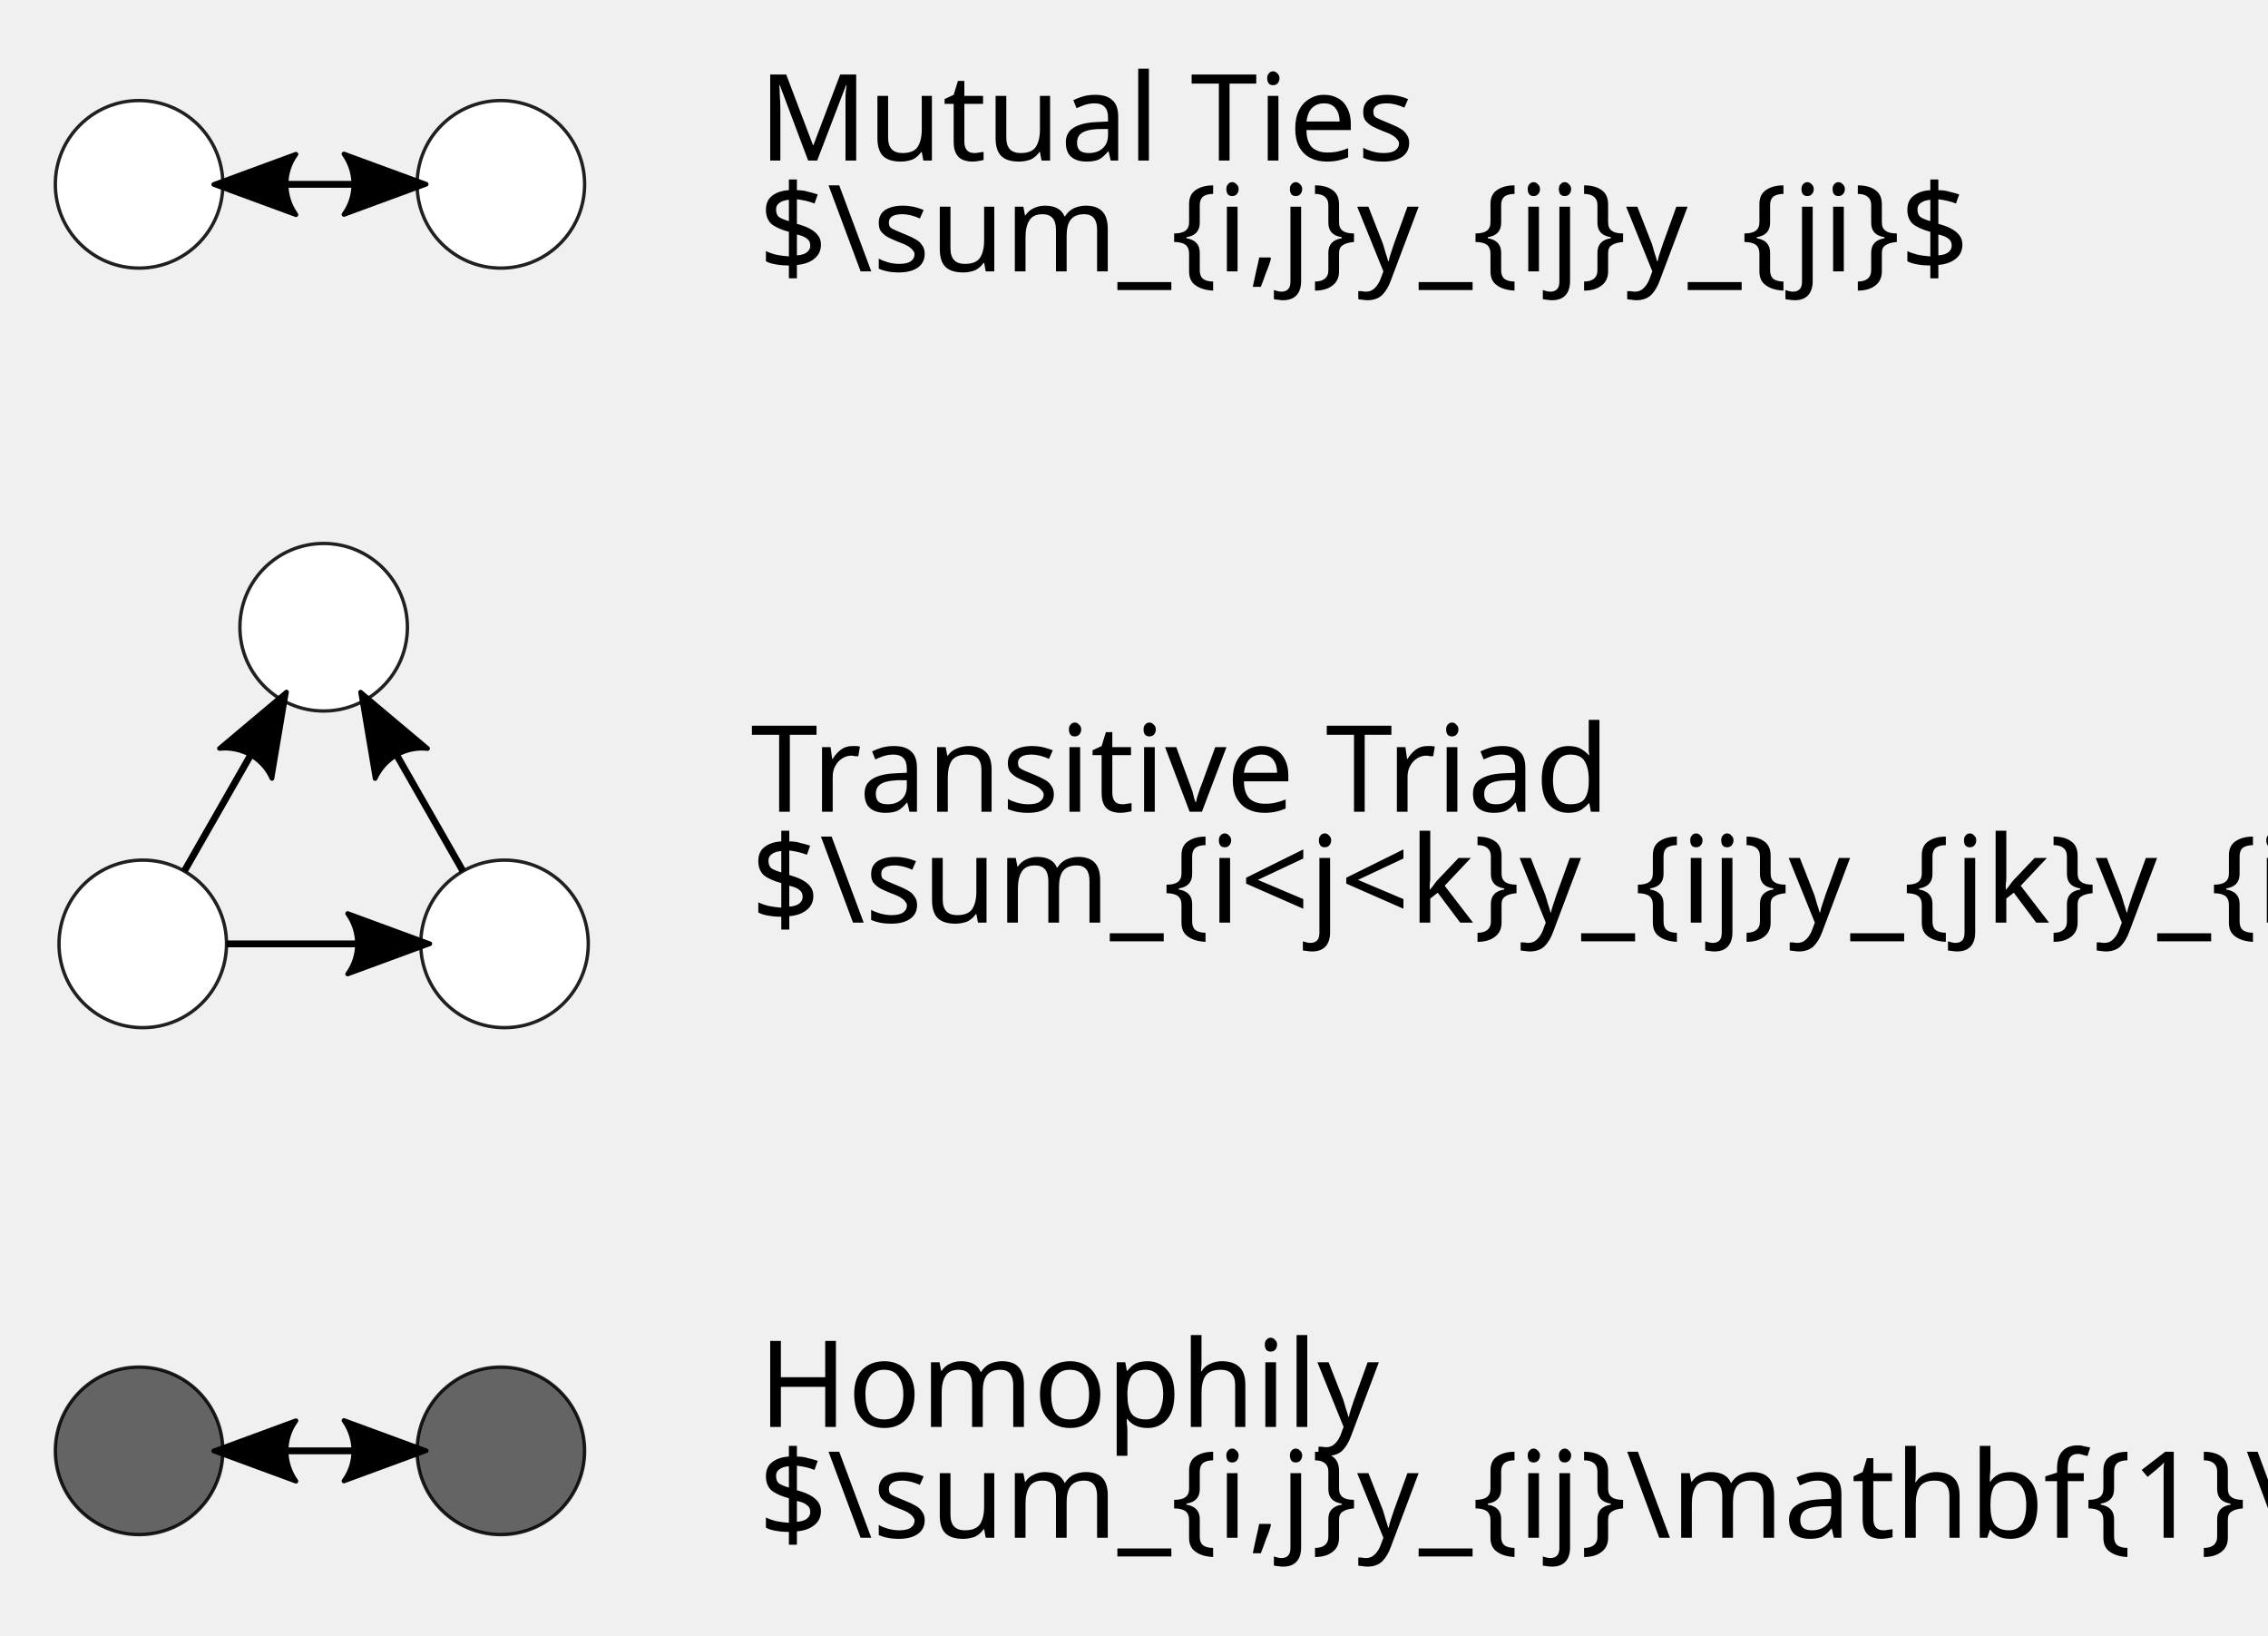
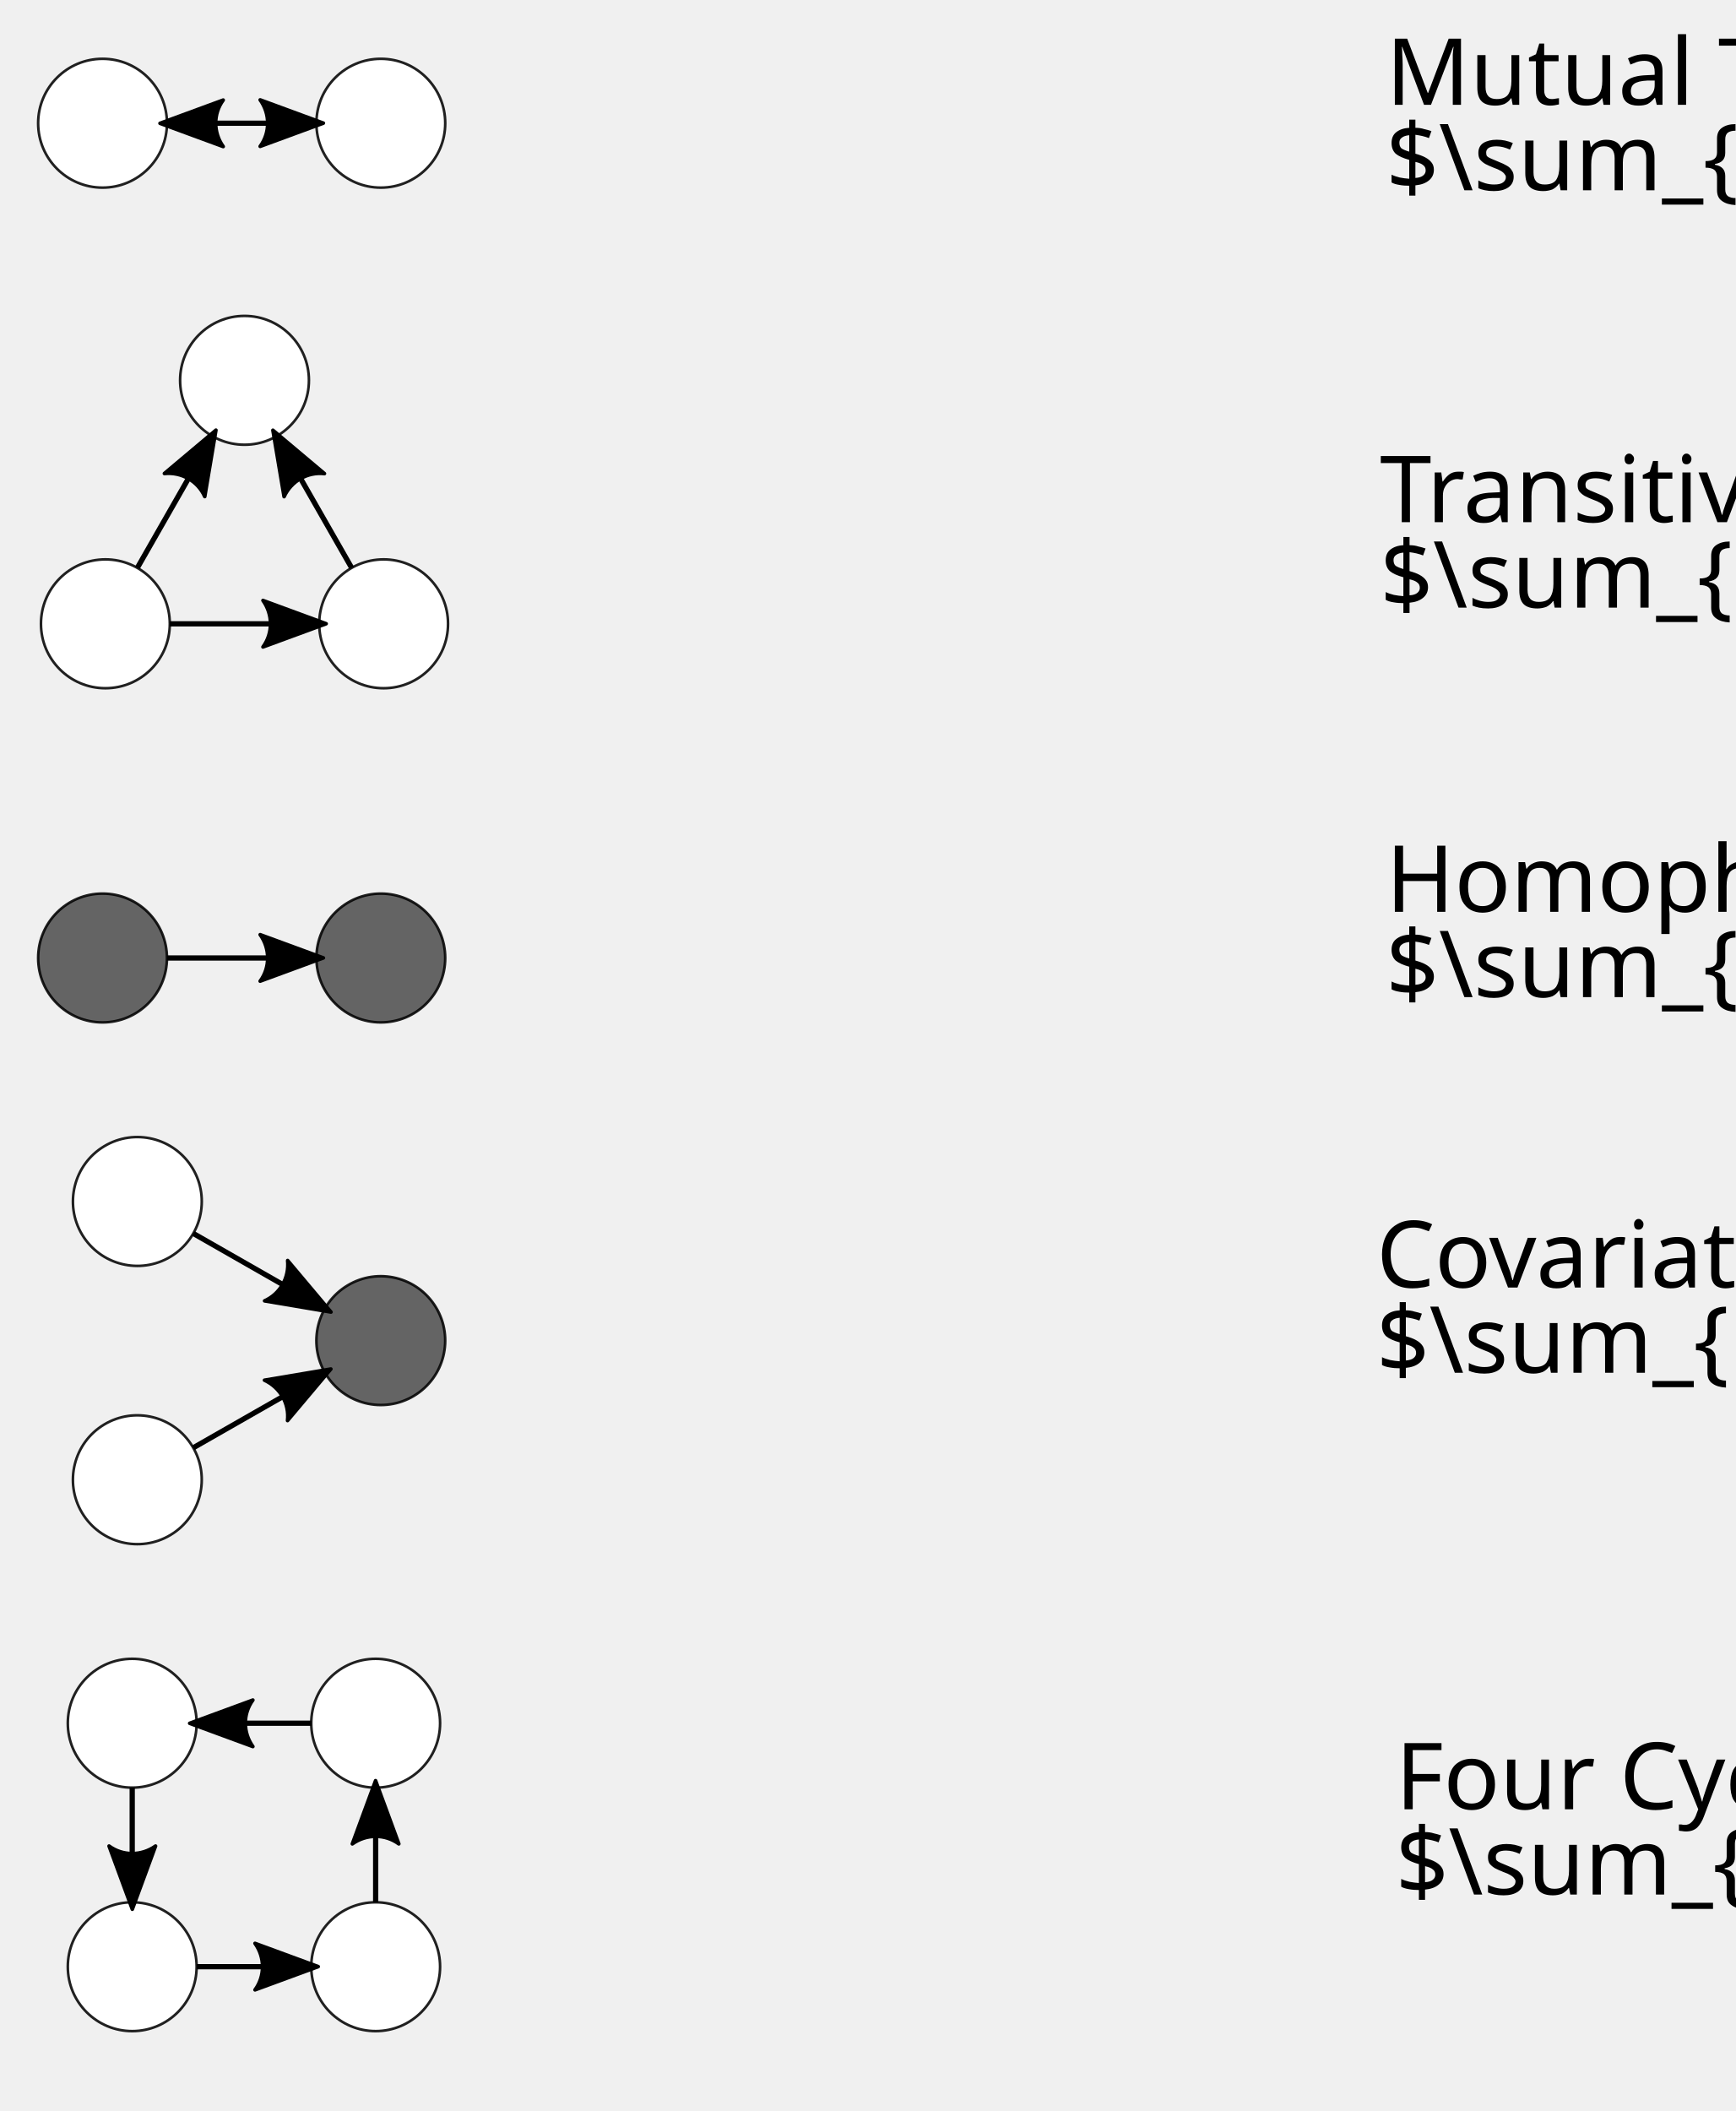
- <svg xmlns="http://www.w3.org/2000/svg" width="66.346mm" height="47.825mm" viewBox="0 0 66.346 47.825" version="1.1" id="svg5548">
+ <svg xmlns="http://www.w3.org/2000/svg" width="66.011mm" height="80.29mm" viewBox="0 0 66.011 80.29" version="1.1" id="svg5548">
  <defs id="defs5542">
+     <marker style="overflow:visible" id="marker1423" refX="0" refY="0" orient="auto">
+       <path transform="matrix(-1.1,0,0,-1.1,-1.1,0)" d="M 8.719,4.034 -2.207,0.016 8.719,-4.002 c -1.745,2.372 -1.735,5.617 -6e-7,8.035 z" style="fill:#000000;fill-opacity:1;fill-rule:evenodd;stroke:#000000;stroke-width:0.625;stroke-linejoin:round;stroke-opacity:1" id="path1421" />
+     </marker>
+     <marker style="overflow:visible" id="marker1305" refX="0" refY="0" orient="auto">
+       <path transform="matrix(-1.1,0,0,-1.1,-1.1,0)" d="M 8.719,4.034 -2.207,0.016 8.719,-4.002 c -1.745,2.372 -1.735,5.617 -6e-7,8.035 z" style="fill:#000000;fill-opacity:1;fill-rule:evenodd;stroke:#000000;stroke-width:0.625;stroke-linejoin:round;stroke-opacity:1" id="path1303" />
+     </marker>
+     <marker style="overflow:visible" id="marker1193" refX="0" refY="0" orient="auto">
+       <path transform="matrix(1.1,0,0,1.1,1.1,0)" d="M 8.719,4.034 -2.207,0.016 8.719,-4.002 c -1.745,2.372 -1.735,5.617 -6e-7,8.035 z" style="fill:#000000;fill-opacity:1;fill-rule:evenodd;stroke:#000000;stroke-width:0.625;stroke-linejoin:round;stroke-opacity:1" id="path1191" />
+     </marker>
+     <marker style="overflow:visible" id="marker1069" refX="0" refY="0" orient="auto">
+       <path transform="matrix(1.1,0,0,1.1,1.1,0)" d="M 8.719,4.034 -2.207,0.016 8.719,-4.002 c -1.745,2.372 -1.735,5.617 -6e-7,8.035 z" style="fill:#000000;fill-opacity:1;fill-rule:evenodd;stroke:#000000;stroke-width:0.625;stroke-linejoin:round;stroke-opacity:1" id="path1067" />
+     </marker>
    <marker orient="auto" refY="0" refX="0" id="marker8082" style="overflow:visible">
      <path id="path8080" style="fill:#000000;fill-opacity:1;fill-rule:evenodd;stroke:#000000;stroke-width:0.625;stroke-linejoin:round;stroke-opacity:1" d="M 8.719,4.034 -2.207,0.016 8.719,-4.002 c -1.745,2.372 -1.735,5.617 -6e-7,8.035 z" transform="matrix(-1.1,0,0,-1.1,-1.1,0)" />
    </marker>
    <marker style="overflow:visible" id="marker7938" refX="0" refY="0" orient="auto">
      <path transform="matrix(-1.1,0,0,-1.1,-1.1,0)" d="M 8.719,4.034 -2.207,0.016 8.719,-4.002 c -1.745,2.372 -1.735,5.617 -6e-7,8.035 z" style="fill:#000000;fill-opacity:1;fill-rule:evenodd;stroke:#000000;stroke-width:0.625;stroke-linejoin:round;stroke-opacity:1" id="path7936" />
    </marker>
    <marker orient="auto" refY="0" refX="0" id="marker7758" style="overflow:visible">
      <path id="path7756" style="fill:#000000;fill-opacity:1;fill-rule:evenodd;stroke:#000000;stroke-width:0.625;stroke-linejoin:round;stroke-opacity:1" d="M 8.719,4.034 -2.207,0.016 8.719,-4.002 c -1.745,2.372 -1.735,5.617 -6e-7,8.035 z" transform="matrix(1.1,0,0,1.1,1.1,0)" />
    </marker>
    <marker style="overflow:visible" id="marker7042" refX="0" refY="0" orient="auto">
      <path transform="matrix(1.1,0,0,1.1,1.1,0)" d="M 8.719,4.034 -2.207,0.016 8.719,-4.002 c -1.745,2.372 -1.735,5.617 -6e-7,8.035 z" style="fill:#000000;fill-opacity:1;fill-rule:evenodd;stroke:#000000;stroke-width:0.625;stroke-linejoin:round;stroke-opacity:1" id="path7040" />
    </marker>
    <marker orient="auto" refY="0" refX="0" id="Arrow2Lstart-3" style="overflow:visible">
      <path id="path6165-7" style="fill:#000000;fill-opacity:1;fill-rule:evenodd;stroke:#000000;stroke-width:0.625;stroke-linejoin:round;stroke-opacity:1" d="M 8.719,4.034 -2.207,0.016 8.719,-4.002 c -1.745,2.372 -1.735,5.617 -6e-7,8.035 z" transform="matrix(1.1,0,0,1.1,1.1,0)" />
    </marker>
    <marker orient="auto" refY="0" refX="0" id="Arrow2Lend-8" style="overflow:visible">
      <path id="path6168-8" style="fill:#000000;fill-opacity:1;fill-rule:evenodd;stroke:#000000;stroke-width:0.625;stroke-linejoin:round;stroke-opacity:1" d="M 8.719,4.034 -2.207,0.016 8.719,-4.002 c -1.745,2.372 -1.735,5.617 -6e-7,8.035 z" transform="matrix(-1.1,0,0,-1.1,-1.1,0)" />
    </marker>
    <marker style="overflow:visible" id="marker7042-6" refX="0" refY="0" orient="auto">
      <path transform="matrix(1.1,0,0,1.1,1.1,0)" d="M 8.719,4.034 -2.207,0.016 8.719,-4.002 c -1.745,2.372 -1.735,5.617 -6e-7,8.035 z" style="fill:#000000;fill-opacity:1;fill-rule:evenodd;stroke:#000000;stroke-width:0.625;stroke-linejoin:round;stroke-opacity:1" id="path7040-7" />
    </marker>
    <marker orient="auto" refY="0" refX="0" id="Arrow2Lend-8-6" style="overflow:visible">
      <path id="path6168-8-0" style="fill:#000000;fill-opacity:1;fill-rule:evenodd;stroke:#000000;stroke-width:0.625;stroke-linejoin:round;stroke-opacity:1" d="M 8.719,4.034 -2.207,0.016 8.719,-4.002 c -1.745,2.372 -1.735,5.617 -6e-7,8.035 z" transform="matrix(-1.1,0,0,-1.1,-1.1,0)" />
    </marker>
-     <marker style="overflow:visible" id="marker7042-8" refX="0" refY="0" orient="auto">
-       <path transform="matrix(1.1,0,0,1.1,1.1,0)" d="M 8.719,4.034 -2.207,0.016 8.719,-4.002 c -1.745,2.372 -1.735,5.617 -6e-7,8.035 z" style="fill:#000000;fill-opacity:1;fill-rule:evenodd;stroke:#000000;stroke-width:0.625;stroke-linejoin:round;stroke-opacity:1" id="path7040-3" />
-     </marker>
    <marker orient="auto" refY="0" refX="0" id="Arrow2Lend-8-7" style="overflow:visible">
      <path id="path6168-8-9" style="fill:#000000;fill-opacity:1;fill-rule:evenodd;stroke:#000000;stroke-width:0.625;stroke-linejoin:round;stroke-opacity:1" d="M 8.719,4.034 -2.207,0.016 8.719,-4.002 c -1.745,2.372 -1.735,5.617 -6e-7,8.035 z" transform="matrix(-1.1,0,0,-1.1,-1.1,0)" />
    </marker>
+     <marker orient="auto" refY="0" refX="0" id="Arrow2Lend-8-6-8" style="overflow:visible">
+       <path id="path6168-8-0-7" style="fill:#000000;fill-opacity:1;fill-rule:evenodd;stroke:#000000;stroke-width:0.625;stroke-linejoin:round;stroke-opacity:1" d="M 8.719,4.034 -2.207,0.016 8.719,-4.002 c -1.745,2.372 -1.735,5.617 -6e-7,8.035 z" transform="matrix(-1.1,0,0,-1.1,-1.1,0)" />
+     </marker>
+     <marker orient="auto" refY="0" refX="0" id="marker8082-2" style="overflow:visible">
+       <path id="path8080-9" style="fill:#000000;fill-opacity:1;fill-rule:evenodd;stroke:#000000;stroke-width:0.625;stroke-linejoin:round;stroke-opacity:1" d="M 8.719,4.034 -2.207,0.016 8.719,-4.002 c -1.745,2.372 -1.735,5.617 -6e-7,8.035 z" transform="matrix(-1.1,0,0,-1.1,-1.1,0)" />
+     </marker>
+     <marker orient="auto" refY="0" refX="0" id="Arrow2Lend-8-6-6" style="overflow:visible">
+       <path id="path6168-8-0-9" style="fill:#000000;fill-opacity:1;fill-rule:evenodd;stroke:#000000;stroke-width:0.625;stroke-linejoin:round;stroke-opacity:1" d="M 8.719,4.034 -2.207,0.016 8.719,-4.002 c -1.745,2.372 -1.735,5.617 -6e-7,8.035 z" transform="matrix(-1.1,0,0,-1.1,-1.1,0)" />
+     </marker>
+     <marker orient="auto" refY="0" refX="0" id="marker8082-4" style="overflow:visible">
+       <path id="path8080-7" style="fill:#000000;fill-opacity:1;fill-rule:evenodd;stroke:#000000;stroke-width:0.625;stroke-linejoin:round;stroke-opacity:1" d="M 8.719,4.034 -2.207,0.016 8.719,-4.002 c -1.745,2.372 -1.735,5.617 -6e-7,8.035 z" transform="matrix(-1.1,0,0,-1.1,-1.1,0)" />
+     </marker>
  </defs>
-   <g id="layer1" transform="translate(-5.191666,-111.6917)">
-     <g id="network1-1-1" transform="translate(29.72242,37.73804)">
-       <circle r="2.45" cy="79.345" cx="-20.462" id="path10-8-5-6" style="opacity:1;fill:#ffffff;fill-opacity:1;fill-rule:nonzero;stroke:#000000;stroke-width:0.099;stroke-linejoin:round;stroke-miterlimit:4;stroke-dasharray:none;stroke-dashoffset:0;stroke-opacity:0.868;paint-order:fill markers stroke" />
-       <circle r="2.45" cy="79.345" cx="-9.879" id="path10-4-9-1-0" style="opacity:1;fill:#ffffff;fill-opacity:1;fill-rule:nonzero;stroke:#000000;stroke-width:0.099;stroke-linejoin:round;stroke-miterlimit:4;stroke-dasharray:none;stroke-dashoffset:0;stroke-opacity:0.868;paint-order:fill markers stroke" />
-       <path id="path4535-3-1-4" d="m -18.012,79.345 5.682,-10e-7" style="fill:none;fill-rule:evenodd;stroke:#000000;stroke-width:0.2;stroke-linecap:butt;stroke-linejoin:miter;stroke-miterlimit:4;stroke-dasharray:none;stroke-opacity:1;marker-start:url(#marker7042);marker-end:url(#Arrow2Lend-8)" />
-       <text xml:space="preserve" style="font-style:normal;font-weight:normal;font-size:10.583px;line-height:20%;font-family:sans-serif;text-align:center;letter-spacing:0px;word-spacing:0px;text-anchor:middle;fill:#000000;fill-opacity:1;stroke:none;stroke-width:0.265px;stroke-linecap:butt;stroke-linejoin:miter;stroke-opacity:1" x="-2.567" y="97.697" id="text7554">
-         <tspan x="-2.567" y="97.697" style="font-size:3.528px;line-height:20%;text-align:start;text-anchor:start;stroke-width:0.265px" id="tspan7564">Transitive Triad</tspan>
-         <tspan x="-2.567" y="100.941" style="font-size:3.528px;line-height:20%;text-align:start;text-anchor:start;stroke-width:0.265px" id="tspan7568">$\sum_{i&lt;j&lt;k}y_{ij}y_{jk}y_{ik}$</tspan>
-         <tspan x="-2.567" y="104.185" style="font-size:3.528px;line-height:20%;text-align:start;text-anchor:start;stroke-width:0.265px" id="tspan7558" />
-         <tspan x="-2.567" y="106.302" style="font-size:3.528px;line-height:20%;text-align:start;text-anchor:start;stroke-width:0.265px" id="tspan7556" />
-       </text>
-       <g id="g8477" transform="translate(-1.215752,-1.598396)">
-         <circle style="opacity:1;fill:#ffffff;fill-opacity:1;fill-rule:nonzero;stroke:#000000;stroke-width:0.099;stroke-linejoin:round;stroke-miterlimit:4;stroke-dasharray:none;stroke-dashoffset:0;stroke-opacity:0.868;paint-order:fill markers stroke" id="path10-8-5-6-9" cx="-19.139" cy="103.158" r="2.45" />
-         <circle style="opacity:1;fill:#ffffff;fill-opacity:1;fill-rule:nonzero;stroke:#000000;stroke-width:0.099;stroke-linejoin:round;stroke-miterlimit:4;stroke-dasharray:none;stroke-dashoffset:0;stroke-opacity:0.868;paint-order:fill markers stroke" id="path10-4-9-1-0-7" cx="-8.556" cy="103.158" r="2.45" />
-         <path style="fill:none;fill-rule:evenodd;stroke:#000000;stroke-width:0.2;stroke-linecap:butt;stroke-linejoin:miter;stroke-miterlimit:4;stroke-dasharray:none;stroke-opacity:1;marker-end:url(#Arrow2Lend-8-6)" d="m -16.689,103.158 h 5.682" id="path4535-3-1-4-5" />
-         <circle style="opacity:1;fill:#ffffff;fill-opacity:1;fill-rule:nonzero;stroke:#000000;stroke-width:0.099;stroke-linejoin:round;stroke-miterlimit:4;stroke-dasharray:none;stroke-dashoffset:0;stroke-opacity:0.868;paint-order:fill markers stroke" id="path10-4-9-1-0-7-9" cx="-13.847" cy="93.897" r="2.45" />
-         <path id="path7928" d="M -9.772,101.03 -12.632,96.025" style="fill:none;fill-rule:evenodd;stroke:#000000;stroke-width:0.2;stroke-linecap:butt;stroke-linejoin:miter;stroke-miterlimit:4;stroke-dasharray:none;stroke-opacity:1;marker-end:url(#marker7938)" />
-         <path id="path8072" d="m -17.923,101.03 2.86,-5.005" style="fill:none;fill-rule:evenodd;stroke:#000000;stroke-width:0.2;stroke-linecap:butt;stroke-linejoin:miter;stroke-miterlimit:4;stroke-dasharray:none;stroke-opacity:1;marker-end:url(#marker8082)" />
-       </g>
-       <text xml:space="preserve" style="font-style:normal;font-weight:normal;font-size:10.583px;line-height:20%;font-family:sans-serif;text-align:center;letter-spacing:0px;word-spacing:0px;text-anchor:middle;fill:#000000;fill-opacity:1;stroke:none;stroke-width:0.265px;stroke-linecap:butt;stroke-linejoin:miter;stroke-opacity:1" x="-2.343" y="78.647" id="text7554-7">
-         <tspan x="-2.343" y="78.647" style="font-size:3.528px;line-height:20%;text-align:start;text-anchor:start;stroke-width:0.265px" id="tspan7564-8">Mutual Ties </tspan>
-         <tspan x="-2.343" y="81.891" style="font-size:3.528px;line-height:20%;text-align:start;text-anchor:start;stroke-width:0.265px" id="tspan7568-5">$\sum_{i,j}y_{ij}y_{ji}$</tspan>
-         <tspan x="-2.343" y="85.135" style="font-size:3.528px;line-height:20%;text-align:start;text-anchor:start;stroke-width:0.265px" id="tspan7558-3" />
-         <tspan x="-2.343" y="87.252" style="font-size:3.528px;line-height:20%;text-align:start;text-anchor:start;stroke-width:0.265px" id="tspan7556-3" />
-       </text>
-       <circle r="2.45" cy="116.387" cx="-20.462" id="path10-8-5-6-3" style="opacity:1;fill:#646464;fill-opacity:1;fill-rule:nonzero;stroke:#000000;stroke-width:0.099;stroke-linejoin:round;stroke-miterlimit:4;stroke-dasharray:none;stroke-dashoffset:0;stroke-opacity:0.868;paint-order:fill markers stroke" />
-       <circle r="2.45" cy="116.387" cx="-9.879" id="path10-4-9-1-0-78" style="opacity:1;fill:#646464;fill-opacity:1;fill-rule:nonzero;stroke:#000000;stroke-width:0.099;stroke-linejoin:round;stroke-miterlimit:4;stroke-dasharray:none;stroke-dashoffset:0;stroke-opacity:0.868;paint-order:fill markers stroke" />
-       <path id="path4535-3-1-4-7" d="m -18.012,116.387 5.682,0" style="fill:none;fill-rule:evenodd;stroke:#000000;stroke-width:0.2;stroke-linecap:butt;stroke-linejoin:miter;stroke-miterlimit:4;stroke-dasharray:none;stroke-opacity:1;marker-start:url(#marker7042-8);marker-end:url(#Arrow2Lend-8-7)" />
-       <text xml:space="preserve" style="font-style:normal;font-weight:normal;font-size:10.583px;line-height:20%;font-family:sans-serif;text-align:center;letter-spacing:0px;word-spacing:0px;text-anchor:middle;fill:#000000;fill-opacity:1;stroke:none;stroke-width:0.265px;stroke-linecap:butt;stroke-linejoin:miter;stroke-opacity:1" x="-2.343" y="115.689" id="text7554-7-4">
-         <tspan x="-2.343" y="115.689" style="font-size:3.528px;line-height:20%;text-align:start;text-anchor:start;stroke-width:0.265px" id="tspan7564-8-1">Homophily</tspan>
-         <tspan x="-2.343" y="118.933" style="font-size:3.528px;line-height:20%;text-align:start;text-anchor:start;stroke-width:0.265px" id="tspan7568-5-9">$\sum_{i,j}y_{ij}\mathbf{1}\left(x_i=x_j\right)$</tspan>
-         <tspan x="-2.343" y="122.177" style="font-size:3.528px;line-height:20%;text-align:start;text-anchor:start;stroke-width:0.265px" id="tspan7558-3-0" />
-         <tspan x="-2.343" y="124.294" style="font-size:3.528px;line-height:20%;text-align:start;text-anchor:start;stroke-width:0.265px" id="tspan7556-3-9" />
-       </text>
-       <rect style="opacity:1;fill:none;fill-opacity:1;fill-rule:nonzero;stroke:#000000;stroke-width:0;stroke-linejoin:round;stroke-miterlimit:4;stroke-dasharray:none;stroke-dashoffset:0;stroke-opacity:0.868;paint-order:fill markers stroke" id="rect8671" width="66.169" height="47.648" x="-24.442" y="74.042" />
+   <g id="layer1" transform="translate(-5.359241,-112.3965)">
+     <circle style="opacity:1;fill:#ffffff;fill-opacity:1;fill-rule:nonzero;stroke:#000000;stroke-width:0.099;stroke-linejoin:round;stroke-miterlimit:4;stroke-dasharray:none;stroke-dashoffset:0;stroke-opacity:0.868;paint-order:fill markers stroke" id="path10-8-5-6" cx="9.26" cy="117.083" r="2.45" />
+     <circle style="opacity:1;fill:#ffffff;fill-opacity:1;fill-rule:nonzero;stroke:#000000;stroke-width:0.099;stroke-linejoin:round;stroke-miterlimit:4;stroke-dasharray:none;stroke-dashoffset:0;stroke-opacity:0.868;paint-order:fill markers stroke" id="path10-4-9-1-0" cx="19.844" cy="117.083" r="2.45" />
+     <path style="fill:none;fill-rule:evenodd;stroke:#000000;stroke-width:0.2;stroke-linecap:butt;stroke-linejoin:miter;stroke-miterlimit:4;stroke-dasharray:none;stroke-opacity:1;marker-start:url(#marker7042);marker-end:url(#Arrow2Lend-8)" d="m 11.711,117.083 h 5.682" id="path4535-3-1-4" />
+     <text id="text7554" y="132.261" x="57.847" style="font-style:normal;font-weight:normal;font-size:10.583px;line-height:20%;font-family:sans-serif;text-align:center;letter-spacing:0px;word-spacing:0px;text-anchor:middle;fill:#000000;fill-opacity:1;stroke:none;stroke-width:0.265px;stroke-linecap:butt;stroke-linejoin:miter;stroke-opacity:1" xml:space="preserve">
+       <tspan id="tspan7564" style="font-size:3.528px;line-height:20%;text-align:start;text-anchor:start;stroke-width:0.265px" y="132.261" x="57.847">Transitive Triad</tspan>
+       <tspan id="tspan7568" style="font-size:3.528px;line-height:20%;text-align:start;text-anchor:start;stroke-width:0.265px" y="135.504" x="57.847">$\sum_{i\neq j\neq k}y_{ij}y_{jk}y_{ik}$</tspan>
+       <tspan id="tspan7558" style="font-size:3.528px;line-height:20%;text-align:start;text-anchor:start;stroke-width:0.265px" y="138.748" x="57.847" />
+       <tspan id="tspan7556" style="font-size:3.528px;line-height:20%;text-align:start;text-anchor:start;stroke-width:0.265px" y="140.865" x="57.847" />
+     </text>
+     <g transform="translate(28.50666,32.96465)" id="g8477">
+       <circle r="2.45" cy="103.158" cx="-19.139" id="path10-8-5-6-9" style="opacity:1;fill:#ffffff;fill-opacity:1;fill-rule:nonzero;stroke:#000000;stroke-width:0.099;stroke-linejoin:round;stroke-miterlimit:4;stroke-dasharray:none;stroke-dashoffset:0;stroke-opacity:0.868;paint-order:fill markers stroke" />
+       <circle r="2.45" cy="103.158" cx="-8.556" id="path10-4-9-1-0-7" style="opacity:1;fill:#ffffff;fill-opacity:1;fill-rule:nonzero;stroke:#000000;stroke-width:0.099;stroke-linejoin:round;stroke-miterlimit:4;stroke-dasharray:none;stroke-dashoffset:0;stroke-opacity:0.868;paint-order:fill markers stroke" />
+       <path id="path4535-3-1-4-5" d="m -16.689,103.158 h 5.682" style="fill:none;fill-rule:evenodd;stroke:#000000;stroke-width:0.2;stroke-linecap:butt;stroke-linejoin:miter;stroke-miterlimit:4;stroke-dasharray:none;stroke-opacity:1;marker-end:url(#Arrow2Lend-8-6)" />
+       <circle r="2.45" cy="93.897" cx="-13.847" id="path10-4-9-1-0-7-9" style="opacity:1;fill:#ffffff;fill-opacity:1;fill-rule:nonzero;stroke:#000000;stroke-width:0.099;stroke-linejoin:round;stroke-miterlimit:4;stroke-dasharray:none;stroke-dashoffset:0;stroke-opacity:0.868;paint-order:fill markers stroke" />
+       <path style="fill:none;fill-rule:evenodd;stroke:#000000;stroke-width:0.2;stroke-linecap:butt;stroke-linejoin:miter;stroke-miterlimit:4;stroke-dasharray:none;stroke-opacity:1;marker-end:url(#marker7938)" d="M -9.772,101.03 -12.632,96.025" id="path7928" />
+       <path style="fill:none;fill-rule:evenodd;stroke:#000000;stroke-width:0.2;stroke-linecap:butt;stroke-linejoin:miter;stroke-miterlimit:4;stroke-dasharray:none;stroke-opacity:1;marker-end:url(#marker8082)" d="m -17.923,101.03 2.86,-5.005" id="path8072" />
    </g>
+     <text id="text7554-7" y="116.386" x="58.071" style="font-style:normal;font-weight:normal;font-size:10.583px;line-height:20%;font-family:sans-serif;text-align:center;letter-spacing:0px;word-spacing:0px;text-anchor:middle;fill:#000000;fill-opacity:1;stroke:none;stroke-width:0.265px;stroke-linecap:butt;stroke-linejoin:miter;stroke-opacity:1" xml:space="preserve">
+       <tspan id="tspan7564-8" style="font-size:3.528px;line-height:20%;text-align:start;text-anchor:start;stroke-width:0.265px" y="116.386" x="58.071">Mutual Ties </tspan>
+       <tspan id="tspan7568-5" style="font-size:3.528px;line-height:20%;text-align:start;text-anchor:start;stroke-width:0.265px" y="119.629" x="58.071">$\sum_{i\neq j}y_{ij}y_{ji}$</tspan>
+       <tspan id="tspan7558-3" style="font-size:3.528px;line-height:20%;text-align:start;text-anchor:start;stroke-width:0.265px" y="122.873" x="58.071" />
+       <tspan id="tspan7556-3" style="font-size:3.528px;line-height:20%;text-align:start;text-anchor:start;stroke-width:0.265px" y="124.99" x="58.071" />
+     </text>
+     <circle style="opacity:1;fill:#646464;fill-opacity:1;fill-rule:nonzero;stroke:#000000;stroke-width:0.099;stroke-linejoin:round;stroke-miterlimit:4;stroke-dasharray:none;stroke-dashoffset:0;stroke-opacity:0.868;paint-order:fill markers stroke" id="path10-8-5-6-3" cx="9.26" cy="148.833" r="2.45" />
+     <circle style="opacity:1;fill:#646464;fill-opacity:1;fill-rule:nonzero;stroke:#000000;stroke-width:0.099;stroke-linejoin:round;stroke-miterlimit:4;stroke-dasharray:none;stroke-dashoffset:0;stroke-opacity:0.868;paint-order:fill markers stroke" id="path10-4-9-1-0-78" cx="19.844" cy="148.833" r="2.45" />
+     <path style="fill:none;fill-rule:evenodd;stroke:#000000;stroke-width:0.2;stroke-linecap:butt;stroke-linejoin:miter;stroke-miterlimit:4;stroke-dasharray:none;stroke-opacity:1;marker-end:url(#Arrow2Lend-8-7)" d="m 11.711,148.833 h 5.682" id="path4535-3-1-4-7" />
+     <text id="text7554-7-4" y="147.077" x="58.071" style="font-style:normal;font-weight:normal;font-size:10.583px;line-height:20%;font-family:sans-serif;text-align:center;letter-spacing:0px;word-spacing:0px;text-anchor:middle;fill:#000000;fill-opacity:1;stroke:none;stroke-width:0.265px;stroke-linecap:butt;stroke-linejoin:miter;stroke-opacity:1" xml:space="preserve">
+       <tspan id="tspan7564-8-1" style="font-size:3.528px;line-height:20%;text-align:start;text-anchor:start;stroke-width:0.265px" y="147.077" x="58.071">Homophily</tspan>
+       <tspan id="tspan7568-5-9" style="font-size:3.528px;line-height:20%;text-align:start;text-anchor:start;stroke-width:0.265px" y="150.321" x="58.071">$\sum_{i\neq j}y_{ij}\mathbf{1}\left(x_i=x_j\right)$</tspan>
+       <tspan id="tspan7558-3-0" style="font-size:3.528px;line-height:20%;text-align:start;text-anchor:start;stroke-width:0.265px" y="153.565" x="58.071" />
+       <tspan id="tspan7556-3-9" style="font-size:3.528px;line-height:20%;text-align:start;text-anchor:start;stroke-width:0.265px" y="155.682" x="58.071" />
+     </text>
+     <rect y="112.396" x="5.359" height="80.29" width="66.011" id="rect8671" style="opacity:1;fill:none;fill-opacity:1;fill-rule:nonzero;stroke:#000000;stroke-width:0;stroke-linejoin:round;stroke-miterlimit:4;stroke-dasharray:none;stroke-dashoffset:0;stroke-opacity:0.868;paint-order:fill markers stroke" />
+     <g transform="rotate(-31.03445,113.8777,81.37887)" id="g8477-9">
+       <circle r="2.45" cy="102.927" cx="-19.638" id="path10-8-5-6-9-6" style="opacity:1;fill:#ffffff;fill-opacity:1;fill-rule:nonzero;stroke:#000000;stroke-width:0.099;stroke-linejoin:round;stroke-miterlimit:4;stroke-dasharray:none;stroke-dashoffset:0;stroke-opacity:0.868;paint-order:fill markers stroke" />
+       <circle r="2.45" cy="103.167" cx="-8.975" id="path10-4-9-1-0-7-0" style="opacity:1;fill:#646464;fill-opacity:1;fill-rule:nonzero;stroke:#000000;stroke-width:0.099;stroke-linejoin:round;stroke-miterlimit:4;stroke-dasharray:none;stroke-dashoffset:0;stroke-opacity:0.868;paint-order:fill markers stroke" />
+       <path id="path4535-3-1-4-5-2" d="m -17.188,102.982 5.763,0.13" style="fill:none;fill-rule:evenodd;stroke:#000000;stroke-width:0.2;stroke-linecap:butt;stroke-linejoin:miter;stroke-miterlimit:4;stroke-dasharray:none;stroke-opacity:1;marker-end:url(#Arrow2Lend-8-6-8)" />
+       <circle r="2.45" cy="93.859" cx="-14.181" id="path10-4-9-1-0-7-9-7" style="opacity:1;fill:#ffffff;fill-opacity:1;fill-rule:nonzero;stroke:#000000;stroke-width:0.099;stroke-linejoin:round;stroke-miterlimit:4;stroke-dasharray:none;stroke-dashoffset:0;stroke-opacity:0.868;paint-order:fill markers stroke" />
+       <path style="fill:none;fill-rule:evenodd;stroke:#000000;stroke-width:0.2;stroke-linecap:butt;stroke-linejoin:miter;stroke-miterlimit:4;stroke-dasharray:none;stroke-opacity:1;marker-start:url(#marker7758)" d="m -10.171,101.029 -2.814,-5.031" id="path7928-6" />
+     </g>
+     <text id="text7554-7-4-5" y="161.365" x="57.707" style="font-style:normal;font-weight:normal;font-size:10.583px;line-height:20%;font-family:sans-serif;text-align:center;letter-spacing:0px;word-spacing:0px;text-anchor:middle;fill:#000000;fill-opacity:1;stroke:none;stroke-width:0.265px;stroke-linecap:butt;stroke-linejoin:miter;stroke-opacity:1" xml:space="preserve">
+       <tspan id="tspan7564-8-1-9" style="font-size:3.528px;line-height:20%;text-align:start;text-anchor:start;stroke-width:0.265px" y="161.365" x="57.707">Covariate Effect for Incoming Ties</tspan>
+       <tspan id="tspan7568-5-9-9" style="font-size:3.528px;line-height:20%;text-align:start;text-anchor:start;stroke-width:0.265px" y="164.609" x="57.707">$\sum_{i\neq j}y_{ij}x_j$</tspan>
+       <tspan id="tspan7558-3-0-1" style="font-size:3.528px;line-height:20%;text-align:start;text-anchor:start;stroke-width:0.265px" y="167.853" x="57.707" />
+       <tspan id="tspan7556-3-9-4" style="font-size:3.528px;line-height:20%;text-align:start;text-anchor:start;stroke-width:0.265px" y="169.969" x="57.707" />
+     </text>
+     <g transform="translate(29.63421,84.5584)" id="g8477-7">
+       <circle r="2.45" cy="102.64" cx="-19.246" id="path10-8-5-6-9-5" style="opacity:1;fill:#ffffff;fill-opacity:1;fill-rule:nonzero;stroke:#000000;stroke-width:0.099;stroke-linejoin:round;stroke-miterlimit:4;stroke-dasharray:none;stroke-dashoffset:0;stroke-opacity:0.868;paint-order:fill markers stroke" />
+       <circle r="2.45" cy="102.64" cx="-9.986" id="path10-4-9-1-0-7-4" style="opacity:1;fill:#ffffff;fill-opacity:1;fill-rule:nonzero;stroke:#000000;stroke-width:0.099;stroke-linejoin:round;stroke-miterlimit:4;stroke-dasharray:none;stroke-dashoffset:0;stroke-opacity:0.868;paint-order:fill markers stroke" />
+       <path id="path4535-3-1-4-5-8" d="m -16.796,102.64 h 4.359" style="fill:none;fill-rule:evenodd;stroke:#000000;stroke-width:0.2;stroke-linecap:butt;stroke-linejoin:miter;stroke-miterlimit:4;stroke-dasharray:none;stroke-opacity:1;marker-end:url(#Arrow2Lend-8-6-6)" />
+       <circle r="2.45" cy="93.379" cx="-19.246" id="path10-4-9-1-0-7-9-1" style="opacity:1;fill:#ffffff;fill-opacity:1;fill-rule:nonzero;stroke:#000000;stroke-width:0.099;stroke-linejoin:round;stroke-miterlimit:4;stroke-dasharray:none;stroke-dashoffset:0;stroke-opacity:0.868;paint-order:fill markers stroke" />
+       <path style="fill:none;fill-rule:evenodd;stroke:#000000;stroke-width:0.2;stroke-linecap:butt;stroke-linejoin:miter;stroke-miterlimit:4;stroke-dasharray:none;stroke-opacity:1;marker-start:url(#marker1069)" d="M -19.246,100.189 V 95.83" id="path8072-8" />
+       <circle r="2.45" cy="93.379" cx="-9.986" id="path10-4-9-1-0-7-9-1-9" style="opacity:1;fill:#ffffff;fill-opacity:1;fill-rule:nonzero;stroke:#000000;stroke-width:0.099;stroke-linejoin:round;stroke-miterlimit:4;stroke-dasharray:none;stroke-dashoffset:0;stroke-opacity:0.868;paint-order:fill markers stroke" />
+       <path style="fill:none;fill-rule:evenodd;stroke:#000000;stroke-width:0.2;stroke-linecap:butt;stroke-linejoin:miter;stroke-miterlimit:4;stroke-dasharray:none;stroke-opacity:1;marker-end:url(#marker1305)" d="M -9.986,100.189 V 95.83" id="path144" />
+       <path style="fill:none;fill-rule:evenodd;stroke:#000000;stroke-width:0.2;stroke-linecap:butt;stroke-linejoin:miter;stroke-miterlimit:4;stroke-dasharray:none;stroke-opacity:1;marker-end:url(#marker1423)" d="m -12.436,93.379 h -4.359" id="path146" />
+     </g>
+     <text id="text7554-7-4-5-2" y="181.208" x="58.438" style="font-style:normal;font-weight:normal;font-size:10.583px;line-height:20%;font-family:sans-serif;text-align:center;letter-spacing:0px;word-spacing:0px;text-anchor:middle;fill:#000000;fill-opacity:1;stroke:none;stroke-width:0.265px;stroke-linecap:butt;stroke-linejoin:miter;stroke-opacity:1" xml:space="preserve">
+       <tspan id="tspan7564-8-1-9-1" style="font-size:3.528px;line-height:20%;text-align:start;text-anchor:start;stroke-width:0.265px" y="181.208" x="58.438">Four Cycle</tspan>
+       <tspan id="tspan7568-5-9-9-2" style="font-size:3.528px;line-height:20%;text-align:start;text-anchor:start;stroke-width:0.265px" y="184.452" x="58.438">$\sum_{i\neq j \neq k \neq l}y_{ij}y_{jk}y_{kl}y_{li}$</tspan>
+       <tspan id="tspan7558-3-0-1-0" style="font-size:3.528px;line-height:20%;text-align:start;text-anchor:start;stroke-width:0.265px" y="187.696" x="58.438" />
+       <tspan id="tspan7556-3-9-4-7" style="font-size:3.528px;line-height:20%;text-align:start;text-anchor:start;stroke-width:0.265px" y="189.813" x="58.438" />
+     </text>
  </g>
</svg>
